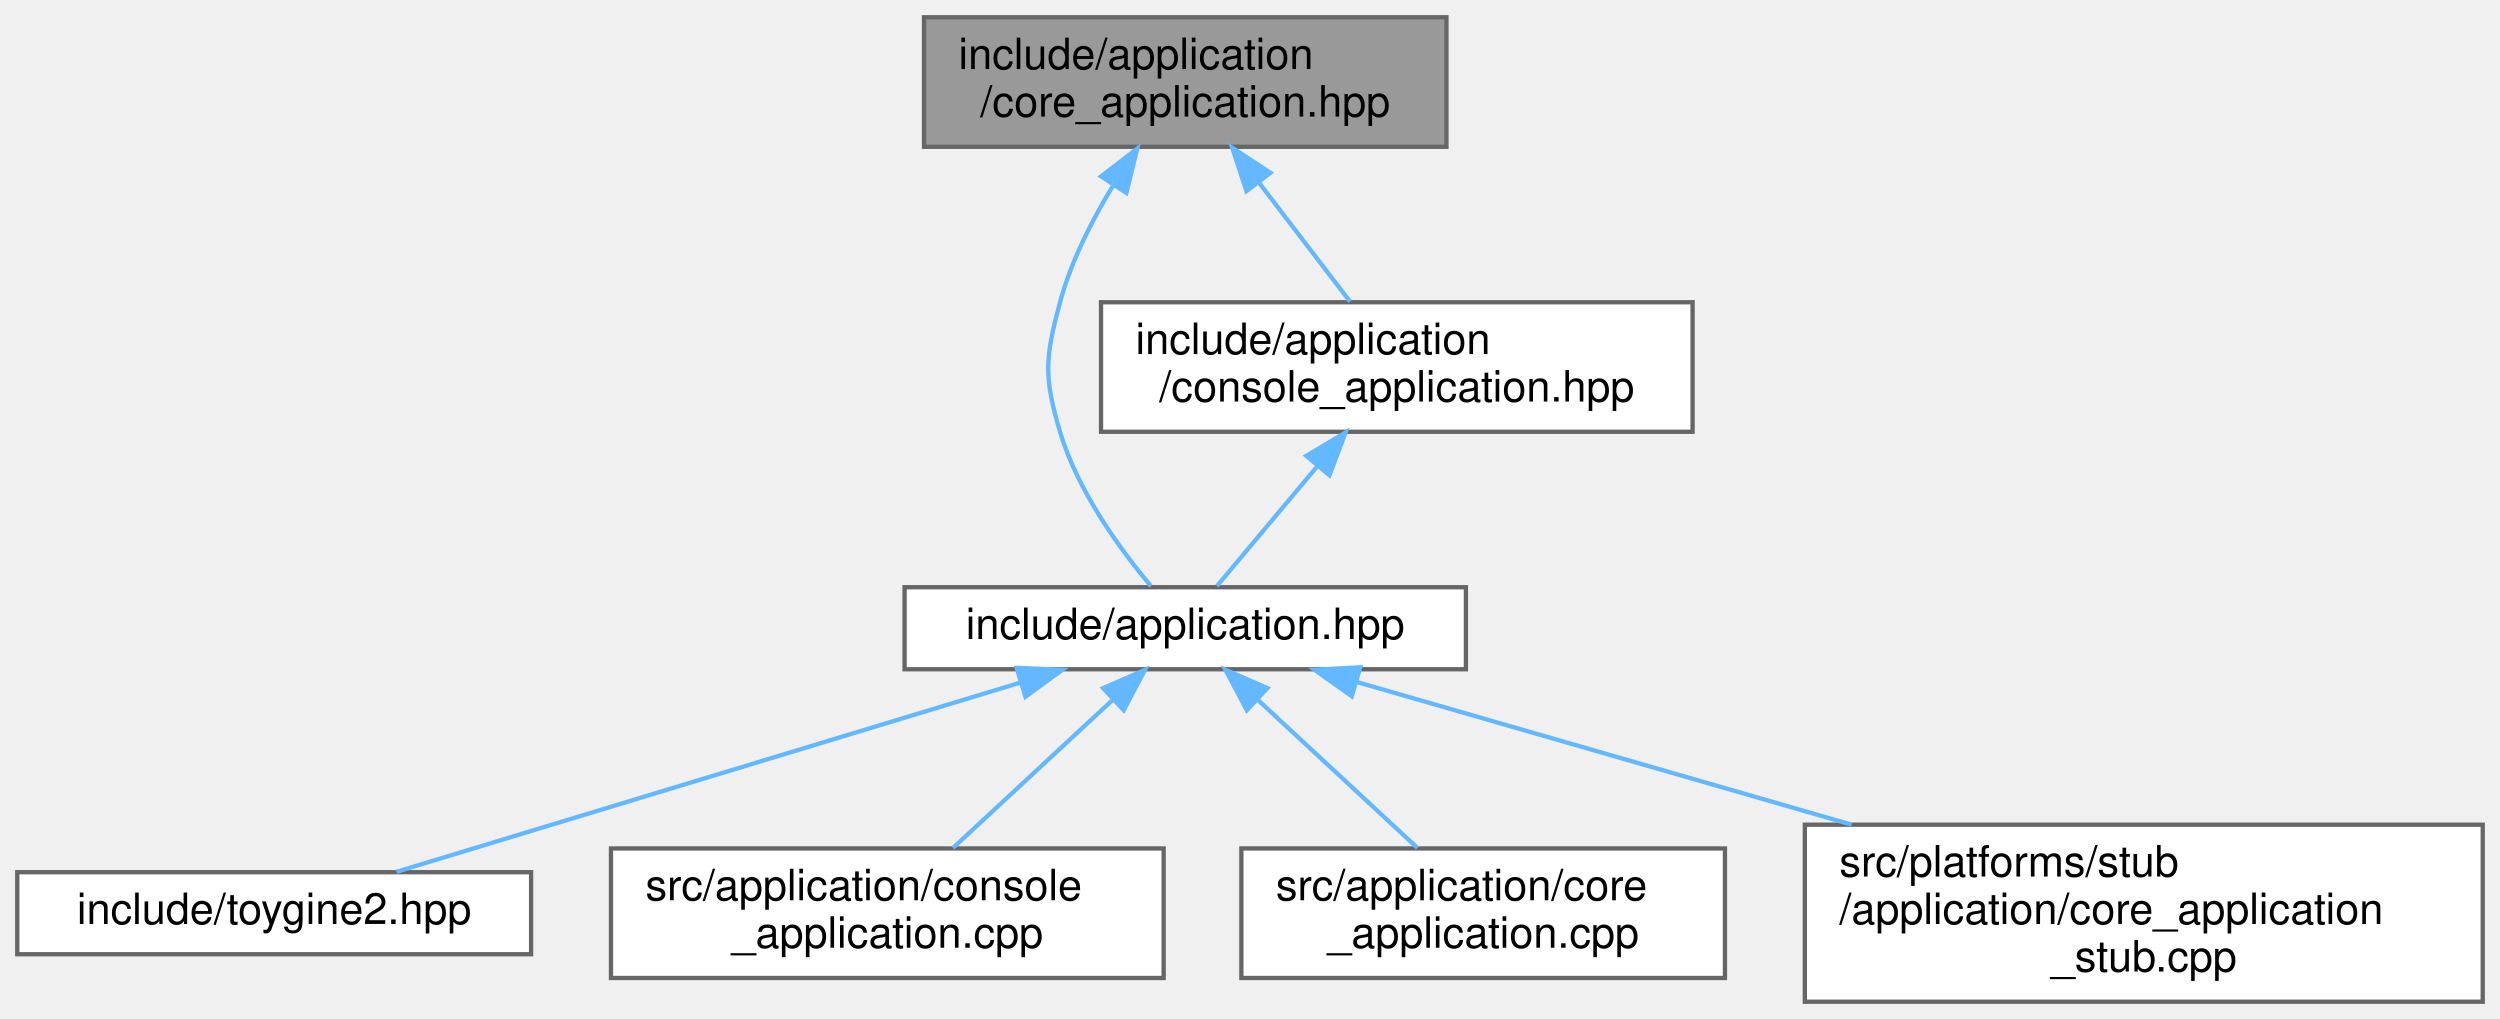
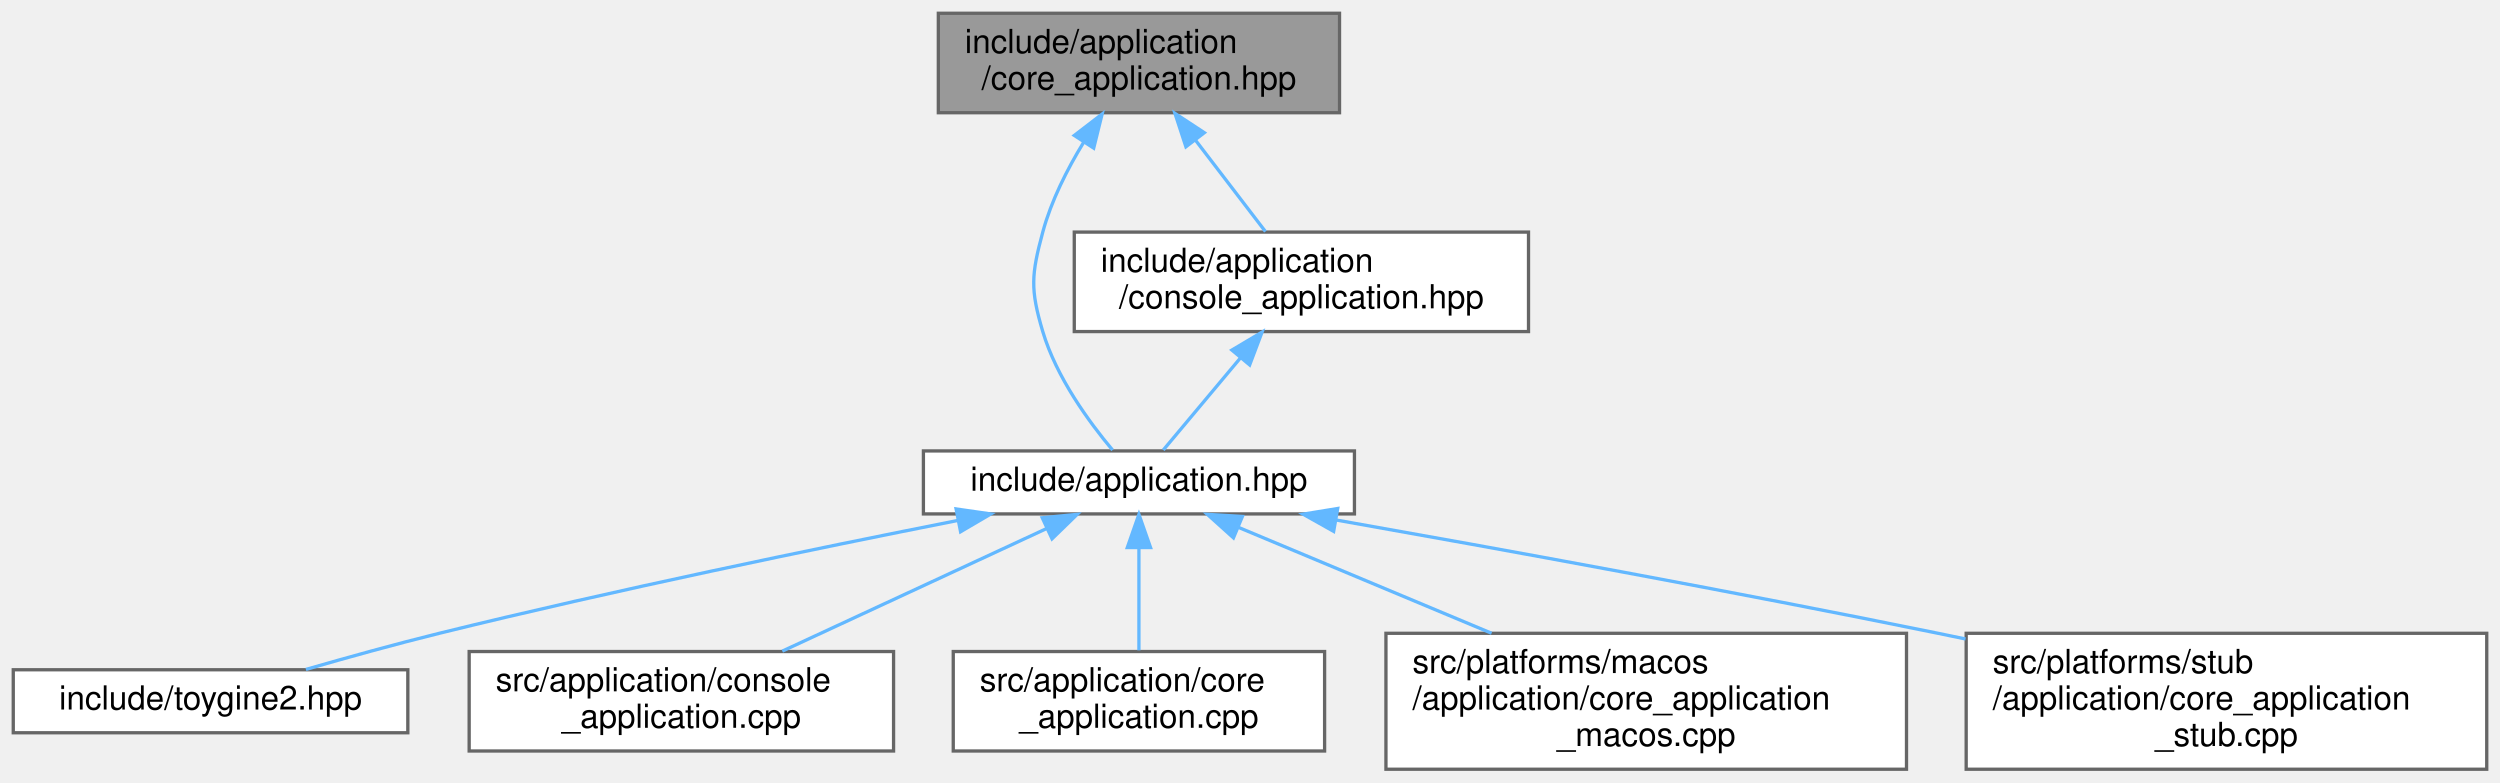
- <svg xmlns="http://www.w3.org/2000/svg" xmlns:xlink="http://www.w3.org/1999/xlink" width="579pt" height="236pt" viewBox="0.00 0.00 579.00 236.00">
+ <svg xmlns="http://www.w3.org/2000/svg" xmlns:xlink="http://www.w3.org/1999/xlink" width="754pt" height="236pt" viewBox="0.00 0.00 754.00 236.00">
  <g id="graph0" class="graph" transform="scale(1 1) rotate(0) translate(4 232)">
    <g id="Node000001" class="node">
      <g id="a_Node000001">
        <a xlink:title="Abstract base class for platform application lifecycle.">
-           <polygon fill="#999999" stroke="#666666" points="331,-228 210,-228 210,-198 331,-198 331,-228" />
-           <text text-anchor="start" x="218" y="-216" font-family="Helvetica,sans-Serif" font-size="10.00">include/application</text>
-           <text text-anchor="middle" x="270.5" y="-205" font-family="Helvetica,sans-Serif" font-size="10.00">/core_application.hpp</text>
+           <polygon fill="#999999" stroke="#666666" points="400,-228 279,-228 279,-198 400,-198 400,-228" />
+           <text text-anchor="start" x="287" y="-216" font-family="Helvetica,sans-Serif" font-size="10.00">include/application</text>
+           <text text-anchor="middle" x="339.5" y="-205" font-family="Helvetica,sans-Serif" font-size="10.00">/core_application.hpp</text>
        </a>
      </g>
    </g>
    <g id="Node000002" class="node">
      <g id="a_Node000002">
        <a xlink:href="../../d4/d01/application_8hpp.html" target="_top" xlink:title="Umbrella header for the application module.">
-           <polygon fill="white" stroke="#666666" points="335.5,-96 205.5,-96 205.5,-77 335.5,-77 335.5,-96" />
-           <text text-anchor="middle" x="270.5" y="-84" font-family="Helvetica,sans-Serif" font-size="10.00">include/application.hpp</text>
+           <polygon fill="white" stroke="#666666" points="404.5,-96 274.5,-96 274.5,-77 404.5,-77 404.5,-96" />
+           <text text-anchor="middle" x="339.5" y="-84" font-family="Helvetica,sans-Serif" font-size="10.00">include/application.hpp</text>
        </a>
      </g>
    </g>
    <g id="edge1_Node000001_Node000002" class="edge">
      <g id="a_edge1_Node000001_Node000002">
        <a xlink:title=" ">
-           <path fill="none" stroke="#63b8ff" d="M253.82,-189.06C248.84,-180.92 244.04,-171.43 241.5,-162 238.04,-149.12 237.7,-144.78 241.5,-132 245.6,-118.21 255.47,-104.7 262.56,-96.25" />
-           <polygon fill="#63b8ff" stroke="#63b8ff" points="251,-191.15 259.4,-197.6 256.86,-187.32 251,-191.15" />
+           <path fill="none" stroke="#63b8ff" d="M322.82,-189.06C317.84,-180.92 313.04,-171.43 310.5,-162 307.04,-149.12 306.7,-144.78 310.5,-132 314.6,-118.21 324.47,-104.7 331.56,-96.25" />
+           <polygon fill="#63b8ff" stroke="#63b8ff" points="320,-191.15 328.4,-197.6 325.86,-187.32 320,-191.15" />
        </a>
      </g>
    </g>
-     <g id="Node000007" class="node">
-       <g id="a_Node000007">
+     <g id="Node000008" class="node">
+       <g id="a_Node000008">
        <a xlink:href="../../d5/ddf/console__application_8hpp.html" target="_top" xlink:title="Abstract base for console-mode application lifecycle.">
-           <polygon fill="white" stroke="#666666" points="388,-162 251,-162 251,-132 388,-132 388,-162" />
-           <text text-anchor="start" x="259" y="-150" font-family="Helvetica,sans-Serif" font-size="10.00">include/application</text>
-           <text text-anchor="middle" x="319.5" y="-139" font-family="Helvetica,sans-Serif" font-size="10.00">/console_application.hpp</text>
+           <polygon fill="white" stroke="#666666" points="457,-162 320,-162 320,-132 457,-132 457,-162" />
+           <text text-anchor="start" x="328" y="-150" font-family="Helvetica,sans-Serif" font-size="10.00">include/application</text>
+           <text text-anchor="middle" x="388.5" y="-139" font-family="Helvetica,sans-Serif" font-size="10.00">/console_application.hpp</text>
        </a>
      </g>
    </g>
-     <g id="edge6_Node000001_Node000007" class="edge">
-       <g id="a_edge6_Node000001_Node000007">
+     <g id="edge7_Node000001_Node000008" class="edge">
+       <g id="a_edge7_Node000001_Node000008">
        <a xlink:title=" ">
-           <path fill="none" stroke="#63b8ff" d="M287.49,-189.81C294.51,-180.64 302.44,-170.28 308.66,-162.16" />
-           <polygon fill="#63b8ff" stroke="#63b8ff" points="284.67,-187.73 281.37,-197.8 290.23,-191.98 284.67,-187.73" />
+           <path fill="none" stroke="#63b8ff" d="M356.49,-189.81C363.51,-180.64 371.44,-170.28 377.66,-162.16" />
+           <polygon fill="#63b8ff" stroke="#63b8ff" points="353.67,-187.73 350.37,-197.8 359.23,-191.98 353.67,-187.73" />
        </a>
      </g>
    </g>
    <g id="Node000003" class="node">
      <g id="a_Node000003">
        <a xlink:href="../../d8/d8c/toygine2_8hpp.html" target="_top" xlink:title="Main umbrella header for the engine.">
          <polygon fill="white" stroke="#666666" points="119,-30 0,-30 0,-11 119,-11 119,-30" />
          <text text-anchor="middle" x="59.5" y="-18" font-family="Helvetica,sans-Serif" font-size="10.00">include/toygine2.hpp</text>
        </a>
      </g>
    </g>
    <g id="edge2_Node000002_Node000003" class="edge">
      <g id="a_edge2_Node000002_Node000003">
        <a xlink:title=" ">
-           <path fill="none" stroke="#63b8ff" d="M232.27,-73.9C190.66,-61.28 125.09,-41.39 87.84,-30.1" />
-           <polygon fill="#63b8ff" stroke="#63b8ff" points="231.46,-77.32 242.04,-76.87 233.49,-70.62 231.46,-77.32" />
+           <path fill="none" stroke="#63b8ff" d="M284.93,-75.04C242.19,-66.6 181.33,-54.02 128.5,-41 115.2,-37.72 100.6,-33.66 88.26,-30.1" />
+           <polygon fill="#63b8ff" stroke="#63b8ff" points="284.36,-78.5 294.84,-76.99 285.71,-71.63 284.36,-78.5" />
        </a>
      </g>
    </g>
    <g id="Node000004" class="node">
      <g id="a_Node000004">
        <a xlink:href="../../db/db6/console__application_8cpp.html" target="_top" xlink:title="Implementations for toy::application::ConsoleApplication.">
          <polygon fill="white" stroke="#666666" points="265.5,-35.5 137.5,-35.5 137.5,-5.5 265.5,-5.5 265.5,-35.5" />
          <text text-anchor="start" x="145.5" y="-23.5" font-family="Helvetica,sans-Serif" font-size="10.00">src/application/console</text>
          <text text-anchor="middle" x="201.5" y="-12.5" font-family="Helvetica,sans-Serif" font-size="10.00">_application.cpp</text>
        </a>
      </g>
    </g>
    <g id="edge3_Node000002_Node000004" class="edge">
      <g id="a_edge3_Node000002_Node000004">
        <a xlink:title=" ">
-           <path fill="none" stroke="#63b8ff" d="M253.69,-69.91C242.41,-59.44 227.66,-45.76 216.72,-35.62" />
-           <polygon fill="#63b8ff" stroke="#63b8ff" points="251.48,-72.63 261.19,-76.87 256.24,-67.5 251.48,-72.63" />
+           <path fill="none" stroke="#63b8ff" d="M311.63,-72.58C288.53,-61.86 255.73,-46.65 231.94,-35.62" />
+           <polygon fill="#63b8ff" stroke="#63b8ff" points="310.34,-75.84 320.89,-76.87 313.29,-69.49 310.34,-75.84" />
        </a>
      </g>
    </g>
    <g id="Node000005" class="node">
      <g id="a_Node000005">
        <a xlink:href="../../d0/dbb/core__application_8cpp.html" target="_top" xlink:title="Implementations for toy::application::CoreApplication.">
          <polygon fill="white" stroke="#666666" points="395.5,-35.5 283.5,-35.5 283.5,-5.5 395.5,-5.5 395.5,-35.5" />
          <text text-anchor="start" x="291.5" y="-23.5" font-family="Helvetica,sans-Serif" font-size="10.00">src/application/core</text>
          <text text-anchor="middle" x="339.5" y="-12.5" font-family="Helvetica,sans-Serif" font-size="10.00">_application.cpp</text>
        </a>
      </g>
    </g>
    <g id="edge4_Node000002_Node000005" class="edge">
      <g id="a_edge4_Node000002_Node000005">
        <a xlink:title=" ">
-           <path fill="none" stroke="#63b8ff" d="M287.31,-69.91C298.59,-59.44 313.34,-45.76 324.28,-35.62" />
-           <polygon fill="#63b8ff" stroke="#63b8ff" points="284.76,-67.5 279.81,-76.87 289.52,-72.63 284.76,-67.5" />
+           <path fill="none" stroke="#63b8ff" d="M339.5,-66.85C339.5,-56.97 339.5,-45.01 339.5,-35.86" />
+           <polygon fill="#63b8ff" stroke="#63b8ff" points="336,-66.87 339.5,-76.87 343,-66.87 336,-66.87" />
        </a>
      </g>
    </g>
    <g id="Node000006" class="node">
      <g id="a_Node000006">
-         <a xlink:href="../../db/da8/core__application__stub_8cpp.html" target="_top" xlink:title="Stub implementation of toy::application::CoreApplication::sleep() for platforms without OS sleep supp...">
+         <a xlink:href="../../d8/d89/core__application__macos_8cpp.html" target="_top" xlink:title="macOS implementations of toy::application::CoreApplication via POSIX APIs.">
          <polygon fill="white" stroke="#666666" points="571,-41 414,-41 414,0 571,0 571,-41" />
-           <text text-anchor="start" x="422" y="-29" font-family="Helvetica,sans-Serif" font-size="10.00">src/platforms/stub</text>
+           <text text-anchor="start" x="422" y="-29" font-family="Helvetica,sans-Serif" font-size="10.00">src/platforms/macos</text>
          <text text-anchor="start" x="422" y="-18" font-family="Helvetica,sans-Serif" font-size="10.00">/application/core_application</text>
-           <text text-anchor="middle" x="492.5" y="-7" font-family="Helvetica,sans-Serif" font-size="10.00">_stub.cpp</text>
+           <text text-anchor="middle" x="492.5" y="-7" font-family="Helvetica,sans-Serif" font-size="10.00">_macos.cpp</text>
        </a>
      </g>
    </g>
    <g id="edge5_Node000002_Node000006" class="edge">
      <g id="a_edge5_Node000002_Node000006">
        <a xlink:title=" ">
-           <path fill="none" stroke="#63b8ff" d="M310.26,-74.04C342.05,-64.87 387.35,-51.81 424.83,-41.01" />
-           <polygon fill="#63b8ff" stroke="#63b8ff" points="309.08,-70.74 300.44,-76.87 311.02,-77.46 309.08,-70.74" />
+           <path fill="none" stroke="#63b8ff" d="M369.51,-72.95C391.24,-63.86 421.04,-51.39 445.86,-41.01" />
+           <polygon fill="#63b8ff" stroke="#63b8ff" points="368.01,-69.78 360.13,-76.87 370.71,-76.24 368.01,-69.78" />
        </a>
      </g>
    </g>
-     <g id="edge7_Node000007_Node000002" class="edge">
-       <g id="a_edge7_Node000007_Node000002">
+     <g id="Node000007" class="node">
+       <g id="a_Node000007">
+         <a xlink:href="../../db/da8/core__application__stub_8cpp.html" target="_top" xlink:title="Stub implementation of toy::application::CoreApplication::sleep() for platforms without OS sleep supp...">
+           <polygon fill="white" stroke="#666666" points="746,-41 589,-41 589,0 746,0 746,-41" />
+           <text text-anchor="start" x="597" y="-29" font-family="Helvetica,sans-Serif" font-size="10.00">src/platforms/stub</text>
+           <text text-anchor="start" x="597" y="-18" font-family="Helvetica,sans-Serif" font-size="10.00">/application/core_application</text>
+           <text text-anchor="middle" x="667.5" y="-7" font-family="Helvetica,sans-Serif" font-size="10.00">_stub.cpp</text>
+         </a>
+       </g>
+     </g>
+     <g id="edge6_Node000002_Node000007" class="edge">
+       <g id="a_edge6_Node000002_Node000007">
        <a xlink:title=" ">
-           <path fill="none" stroke="#63b8ff" d="M301.15,-124.09C293.05,-114.42 284,-103.61 277.84,-96.27" />
-           <polygon fill="#63b8ff" stroke="#63b8ff" points="298.53,-126.42 307.64,-131.84 303.9,-121.93 298.53,-126.42" />
+           <path fill="none" stroke="#63b8ff" d="M399.07,-75.15C447.92,-66.5 518.81,-53.6 580.5,-41 583.23,-40.44 586.01,-39.87 588.81,-39.28" />
+           <polygon fill="#63b8ff" stroke="#63b8ff" points="398.23,-71.74 388.99,-76.93 399.45,-78.64 398.23,-71.74" />
+         </a>
+       </g>
+     </g>
+     <g id="edge8_Node000008_Node000002" class="edge">
+       <g id="a_edge8_Node000008_Node000002">
+         <a xlink:title=" ">
+           <path fill="none" stroke="#63b8ff" d="M370.15,-124.09C362.05,-114.42 353,-103.61 346.84,-96.27" />
+           <polygon fill="#63b8ff" stroke="#63b8ff" points="367.53,-126.42 376.64,-131.84 372.9,-121.93 367.53,-126.42" />
        </a>
      </g>
    </g>
  </g>
</svg>
